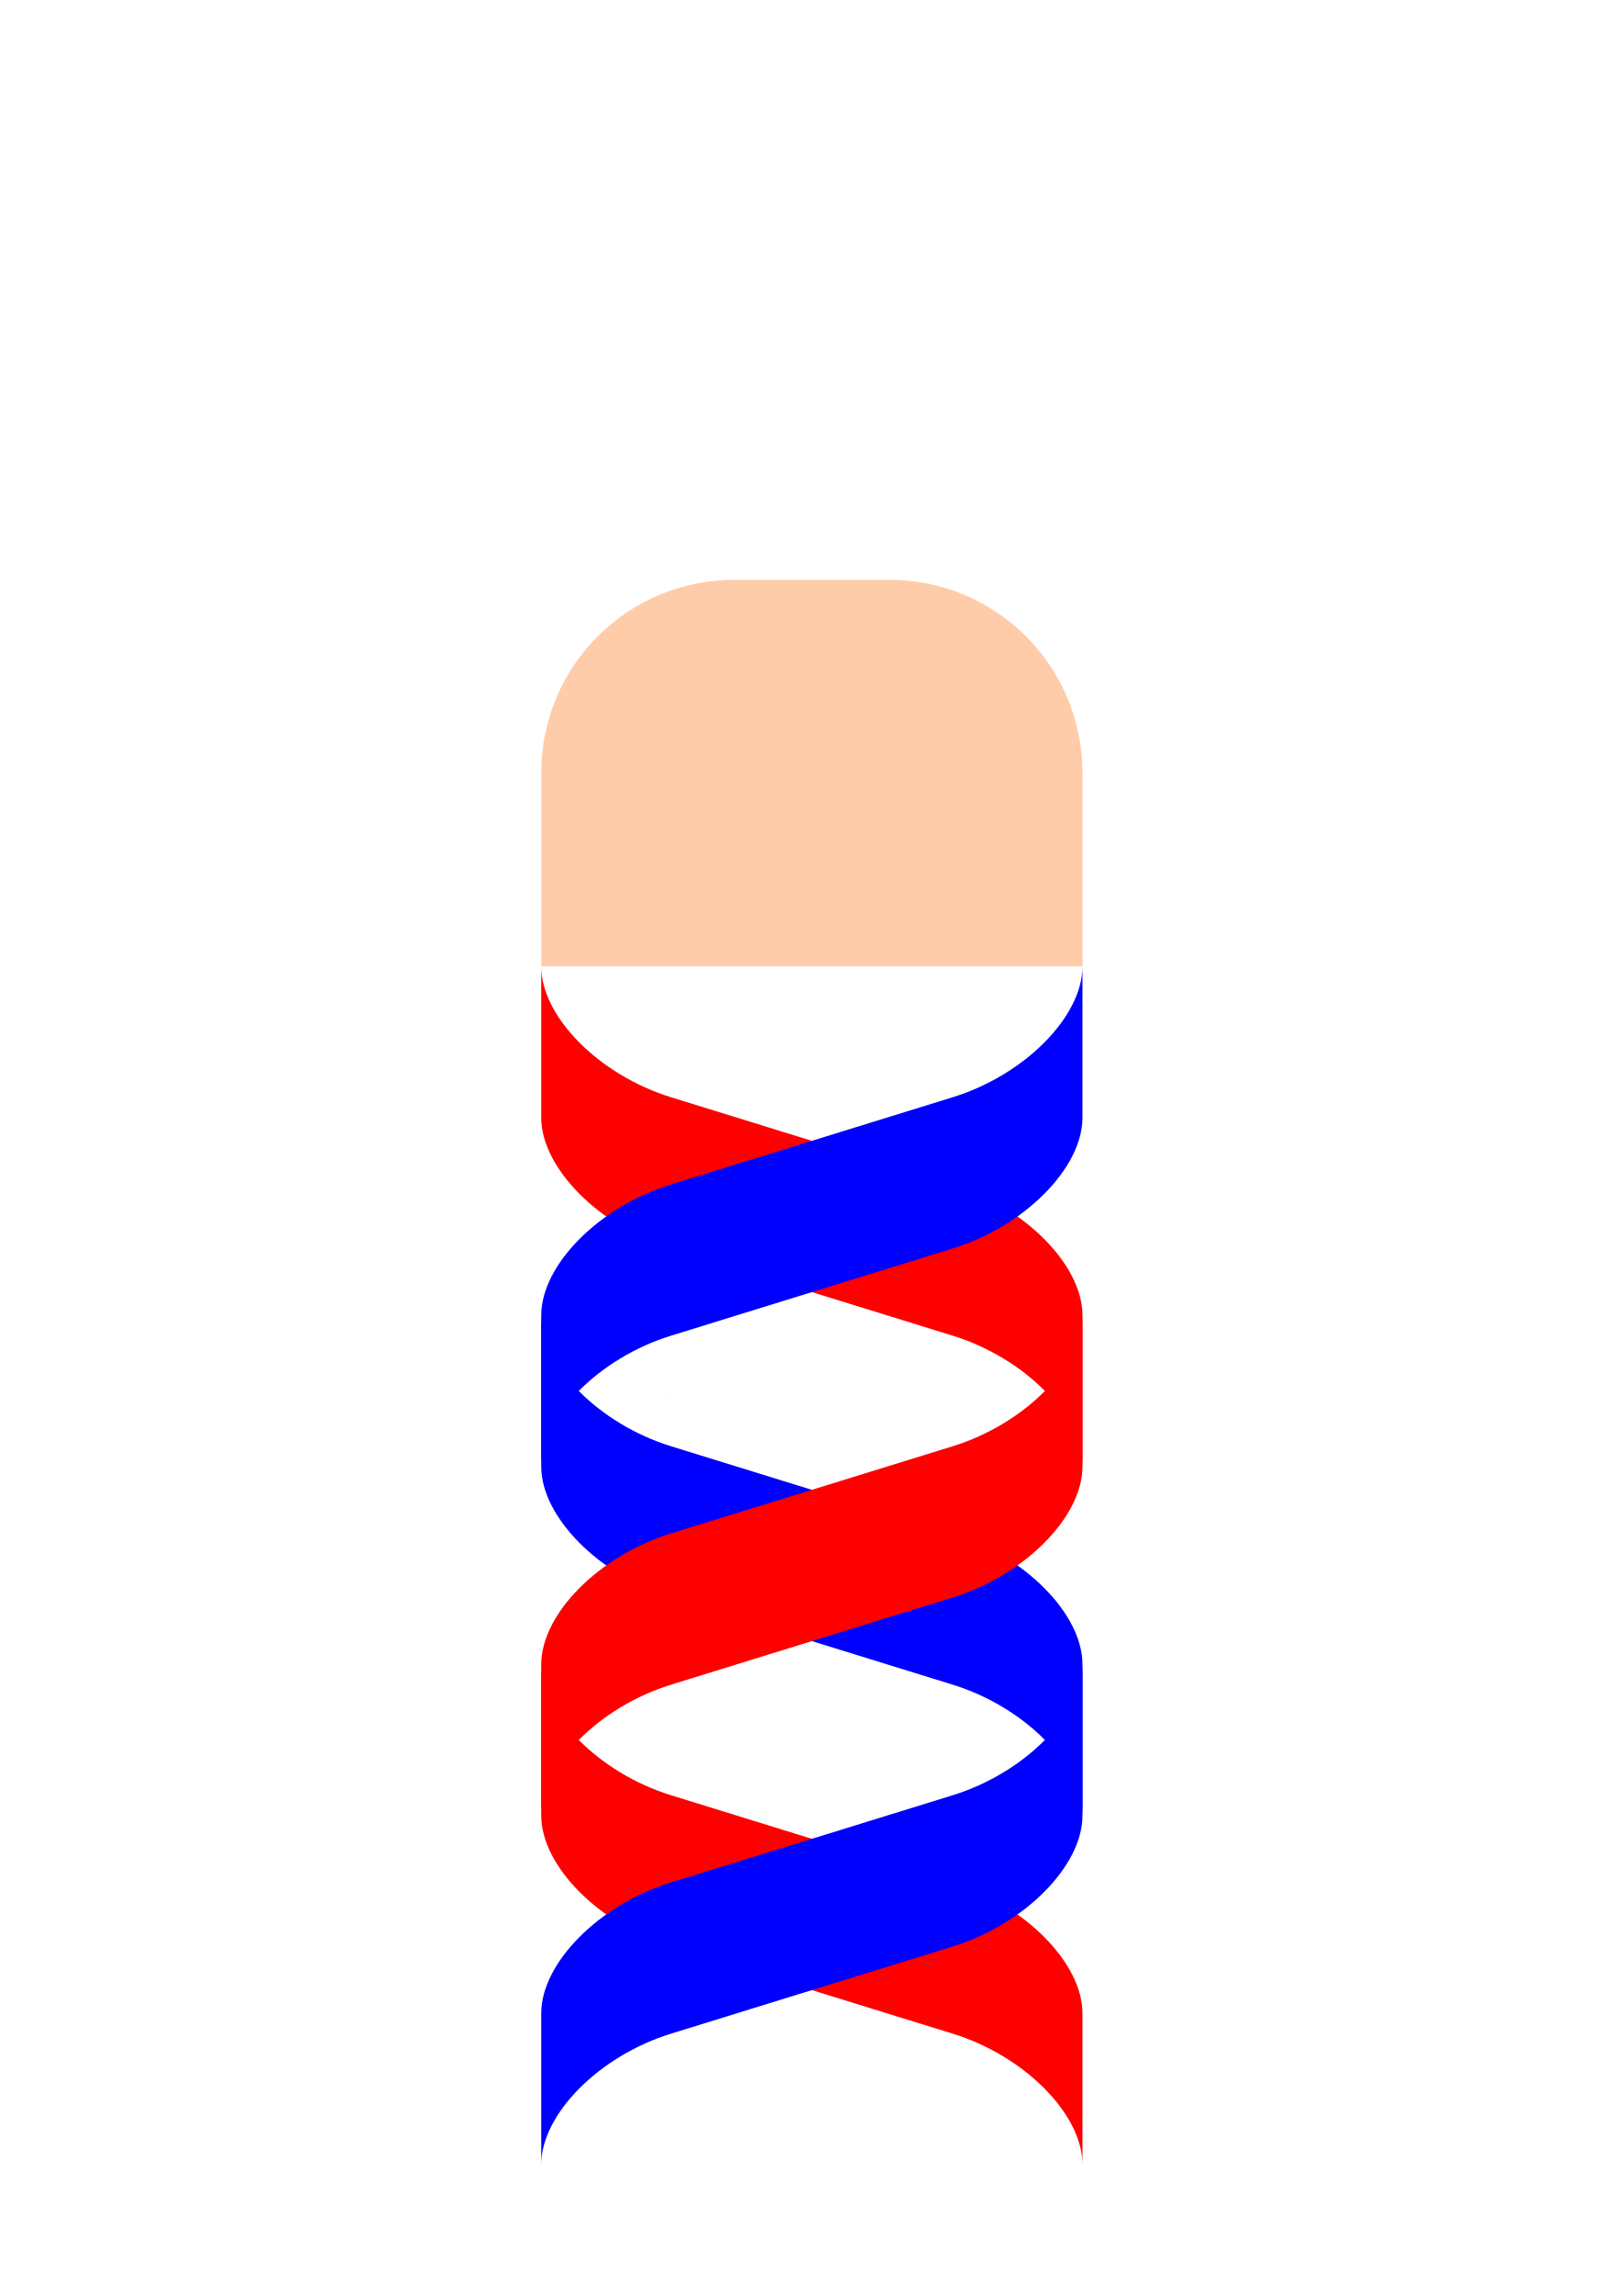
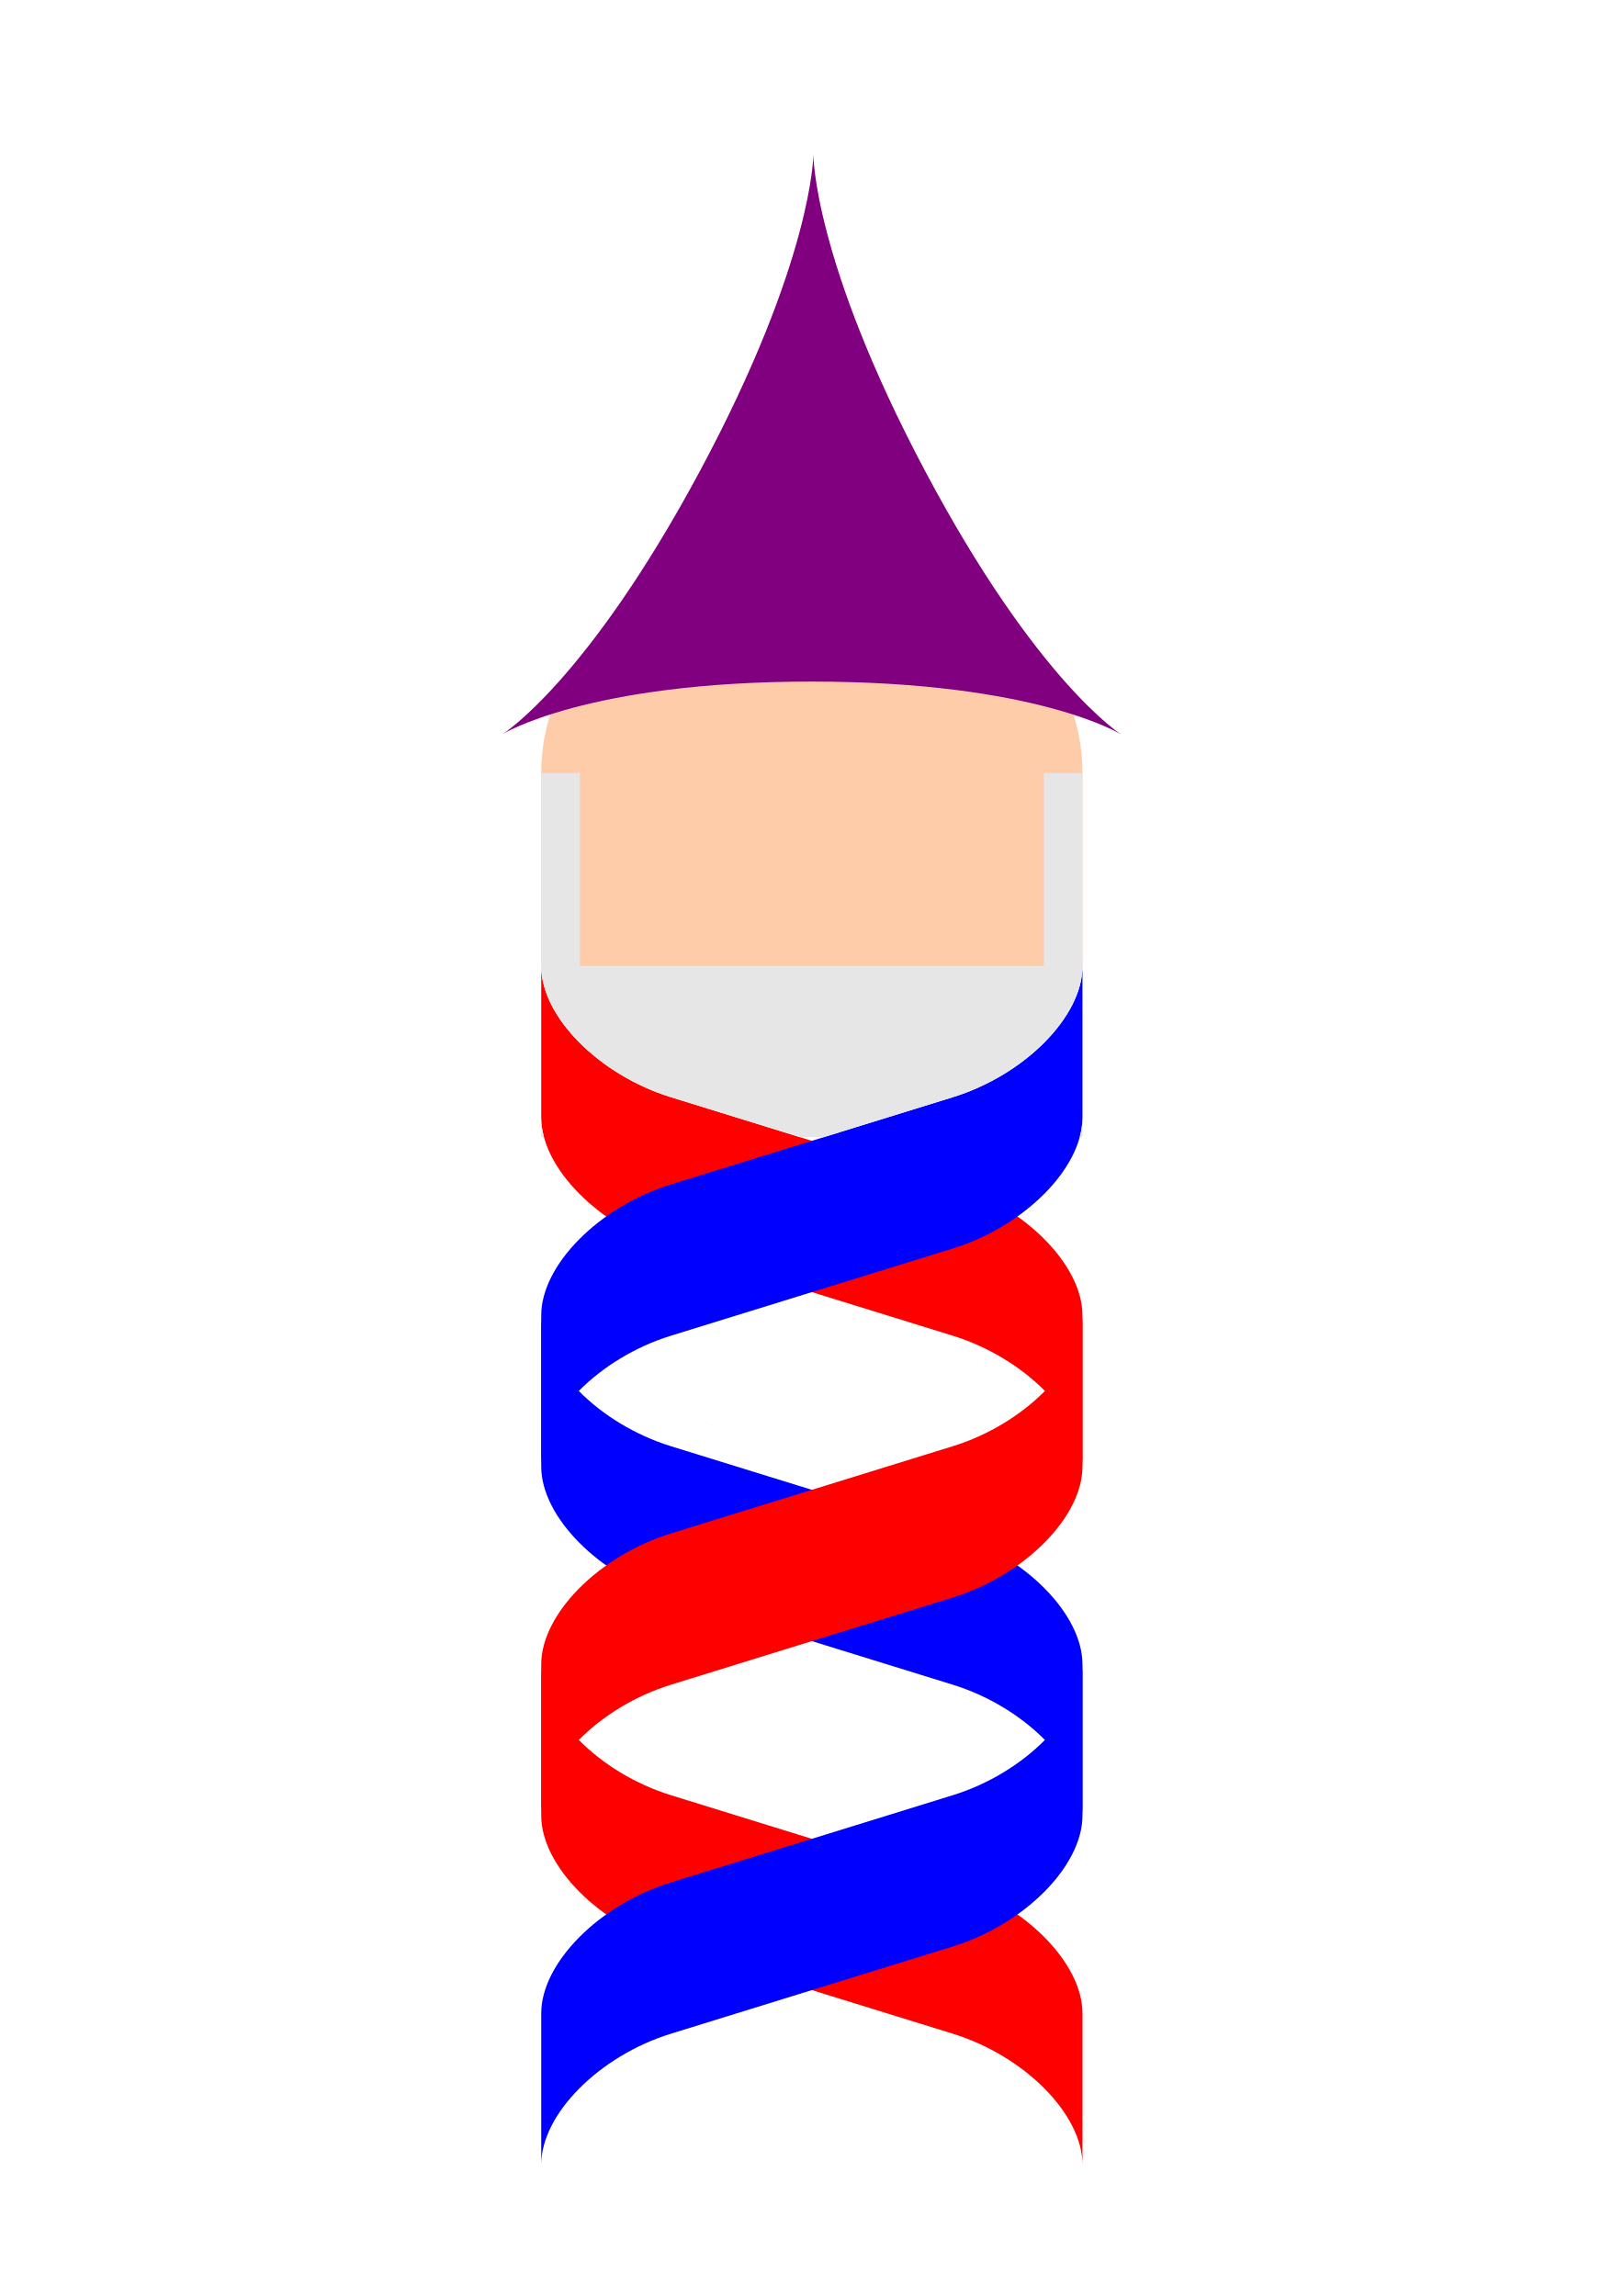
<svg xmlns="http://www.w3.org/2000/svg" xmlns:ns1="http://www.openswatchbook.org/uri/2009/osb" id="svg8" version="1.1" viewBox="0 0 210 297" height="297mm" width="210mm">
  <defs id="defs2">
    <linearGradient ns1:paint="solid" id="linearGradient1983">
      <stop id="stop1981" offset="0" style="stop-color:#000000;stop-opacity:1;" />
    </linearGradient>
  </defs>
  <g id="layer1">
    <g transform="matrix(1,0,0,0.9955637,3.668615,55.72841)" id="g106">
      <path id="path3950" style="fill:#ff0000;fill-opacity:1;stroke:none;stroke-width:2.416;stroke-miterlimit:4;stroke-dasharray:none;stroke-opacity:1" d="m 66.331,69.58 c 0,6.533 7.481,14.118 16.773,17.007 l 36.454,11.332 c 9.292,2.889 16.773,10.474 16.773,17.007 m 0,0 v 19.655 c 0,-6.533 -7.481,-14.118 -16.773,-17.007 L 83.104,106.242 C 73.812,103.353 66.331,95.768 66.331,89.235 V 69.58" />
      <path d="m 136.331,69.58 c 0,6.533 -7.481,14.118 -16.773,17.007 L 83.104,97.919 C 73.812,100.807 66.331,108.392 66.331,114.926 m 0,0 v 19.655 c 0,-6.533 7.481,-14.118 16.773,-17.007 l 36.454,-11.332 c 9.292,-2.889 16.773,-10.474 16.773,-17.007 v -19.655" style="fill:#0000ff;fill-opacity:1;stroke:none;stroke-width:2.416;stroke-miterlimit:4;stroke-dasharray:none;stroke-opacity:1" id="path3950-1" />
      <path id="path3950-1-9" style="fill:#0000ff;fill-opacity:1;stroke:none;stroke-width:2.416;stroke-miterlimit:4;stroke-dasharray:none;stroke-opacity:1" d="m 66.331,114.926 c 0,6.533 7.481,14.118 16.773,17.007 l 36.454,11.332 c 9.292,2.889 16.773,10.474 16.773,17.007 m 0,0 v 19.655 c 0,-6.533 -7.481,-14.118 -16.773,-17.007 L 83.104,151.587 c -9.292,-2.889 -16.773,-10.474 -16.773,-17.007 v -19.655" />
      <path d="m 136.331,114.926 c 0,6.533 -7.481,14.118 -16.773,17.007 l -36.454,11.332 c -9.292,2.889 -16.773,10.474 -16.773,17.007 m 0,0 v 19.655 c 0,-6.533 7.481,-14.118 16.773,-17.007 l 36.454,-11.332 c 9.292,-2.889 16.773,-10.474 16.773,-17.007 v -19.655" style="fill:#ff0000;fill-opacity:1;stroke:none;stroke-width:2.416;stroke-miterlimit:4;stroke-dasharray:none;stroke-opacity:1" id="path3950-6" />
      <path d="m 66.331,160.271 c 0,6.533 7.481,14.118 16.773,17.007 l 36.454,11.332 c 9.292,2.889 16.773,10.474 16.773,17.007 m 0,0 v 19.655 c 0,-6.533 -7.481,-14.118 -16.773,-17.007 L 83.104,196.932 c -9.292,-2.889 -16.773,-10.474 -16.773,-17.007 v -19.655" style="fill:#ff0000;fill-opacity:1;stroke:none;stroke-width:2.416;stroke-miterlimit:4;stroke-dasharray:none;stroke-opacity:1" id="path3950-0" />
      <path id="path3950-1-5" style="fill:#0000ff;fill-opacity:1;stroke:none;stroke-width:2.416;stroke-miterlimit:4;stroke-dasharray:none;stroke-opacity:1" d="m 136.331,160.271 c 0,6.533 -7.481,14.118 -16.773,17.007 l -36.454,11.332 c -9.292,2.889 -16.773,10.474 -16.773,17.007 m 0,0 v 19.655 c 0,-6.533 7.481,-14.118 16.773,-17.007 l 36.454,-11.332 c 9.292,-2.889 16.773,-10.474 16.773,-17.007 v -19.655" />
    </g>
    <path transform="scale(0.2645833)" d="M 359.055 283.465 C 306.708 283.465 264.566 325.607 264.566 377.953 L 264.566 472.441 L 359.055 472.441 L 434.646 472.441 L 529.135 472.441 L 529.135 377.953 C 529.135 325.607 486.993 283.465 434.646 283.465 L 359.055 283.465 z " style="fill:#ffccaa;stroke-width:1" id="rect114" />
+     <path transform="matrix(0.6038175,0.01063423,-0.01130592,0.6535265,24.32416,2.232546)" d="M 136.06,129.278 C 39.732,130.807 64.476,172.136 111.316,87.949 158.156,3.762 109.992,4.527 159.48,87.185 208.968,169.843 232.388,127.749 136.06,129.278 Z" id="path130" style="fill:#800080;stroke-width:0.265" />
+     <path transform="scale(0.2645833)" d="M 264.566 377.953 L 264.566 472.441 C 264.566 497.024 292.841 525.565 327.961 536.434 L 391.084 555.969 L 402.619 555.969 L 465.74 536.434 C 500.861 525.565 529.135 497.024 529.135 472.441 L 529.135 377.953 L 510.236 377.953 L 510.236 472.441 L 455.414 472.441 L 339.414 472.441 L 283.465 472.441 L 283.465 377.953 L 264.566 377.953 z M 264.566 546.396 L 264.566 555.969 L 265.912 555.969 C 265.034 552.743 264.566 549.538 264.566 546.396 z M 529.135 546.396 C 529.135 549.538 528.666 552.743 527.787 555.969 L 529.135 555.969 L 529.135 546.396 z " style="fill:#e6e6e6;stroke-width:0.904" id="rect139" />
  </g>
</svg>
